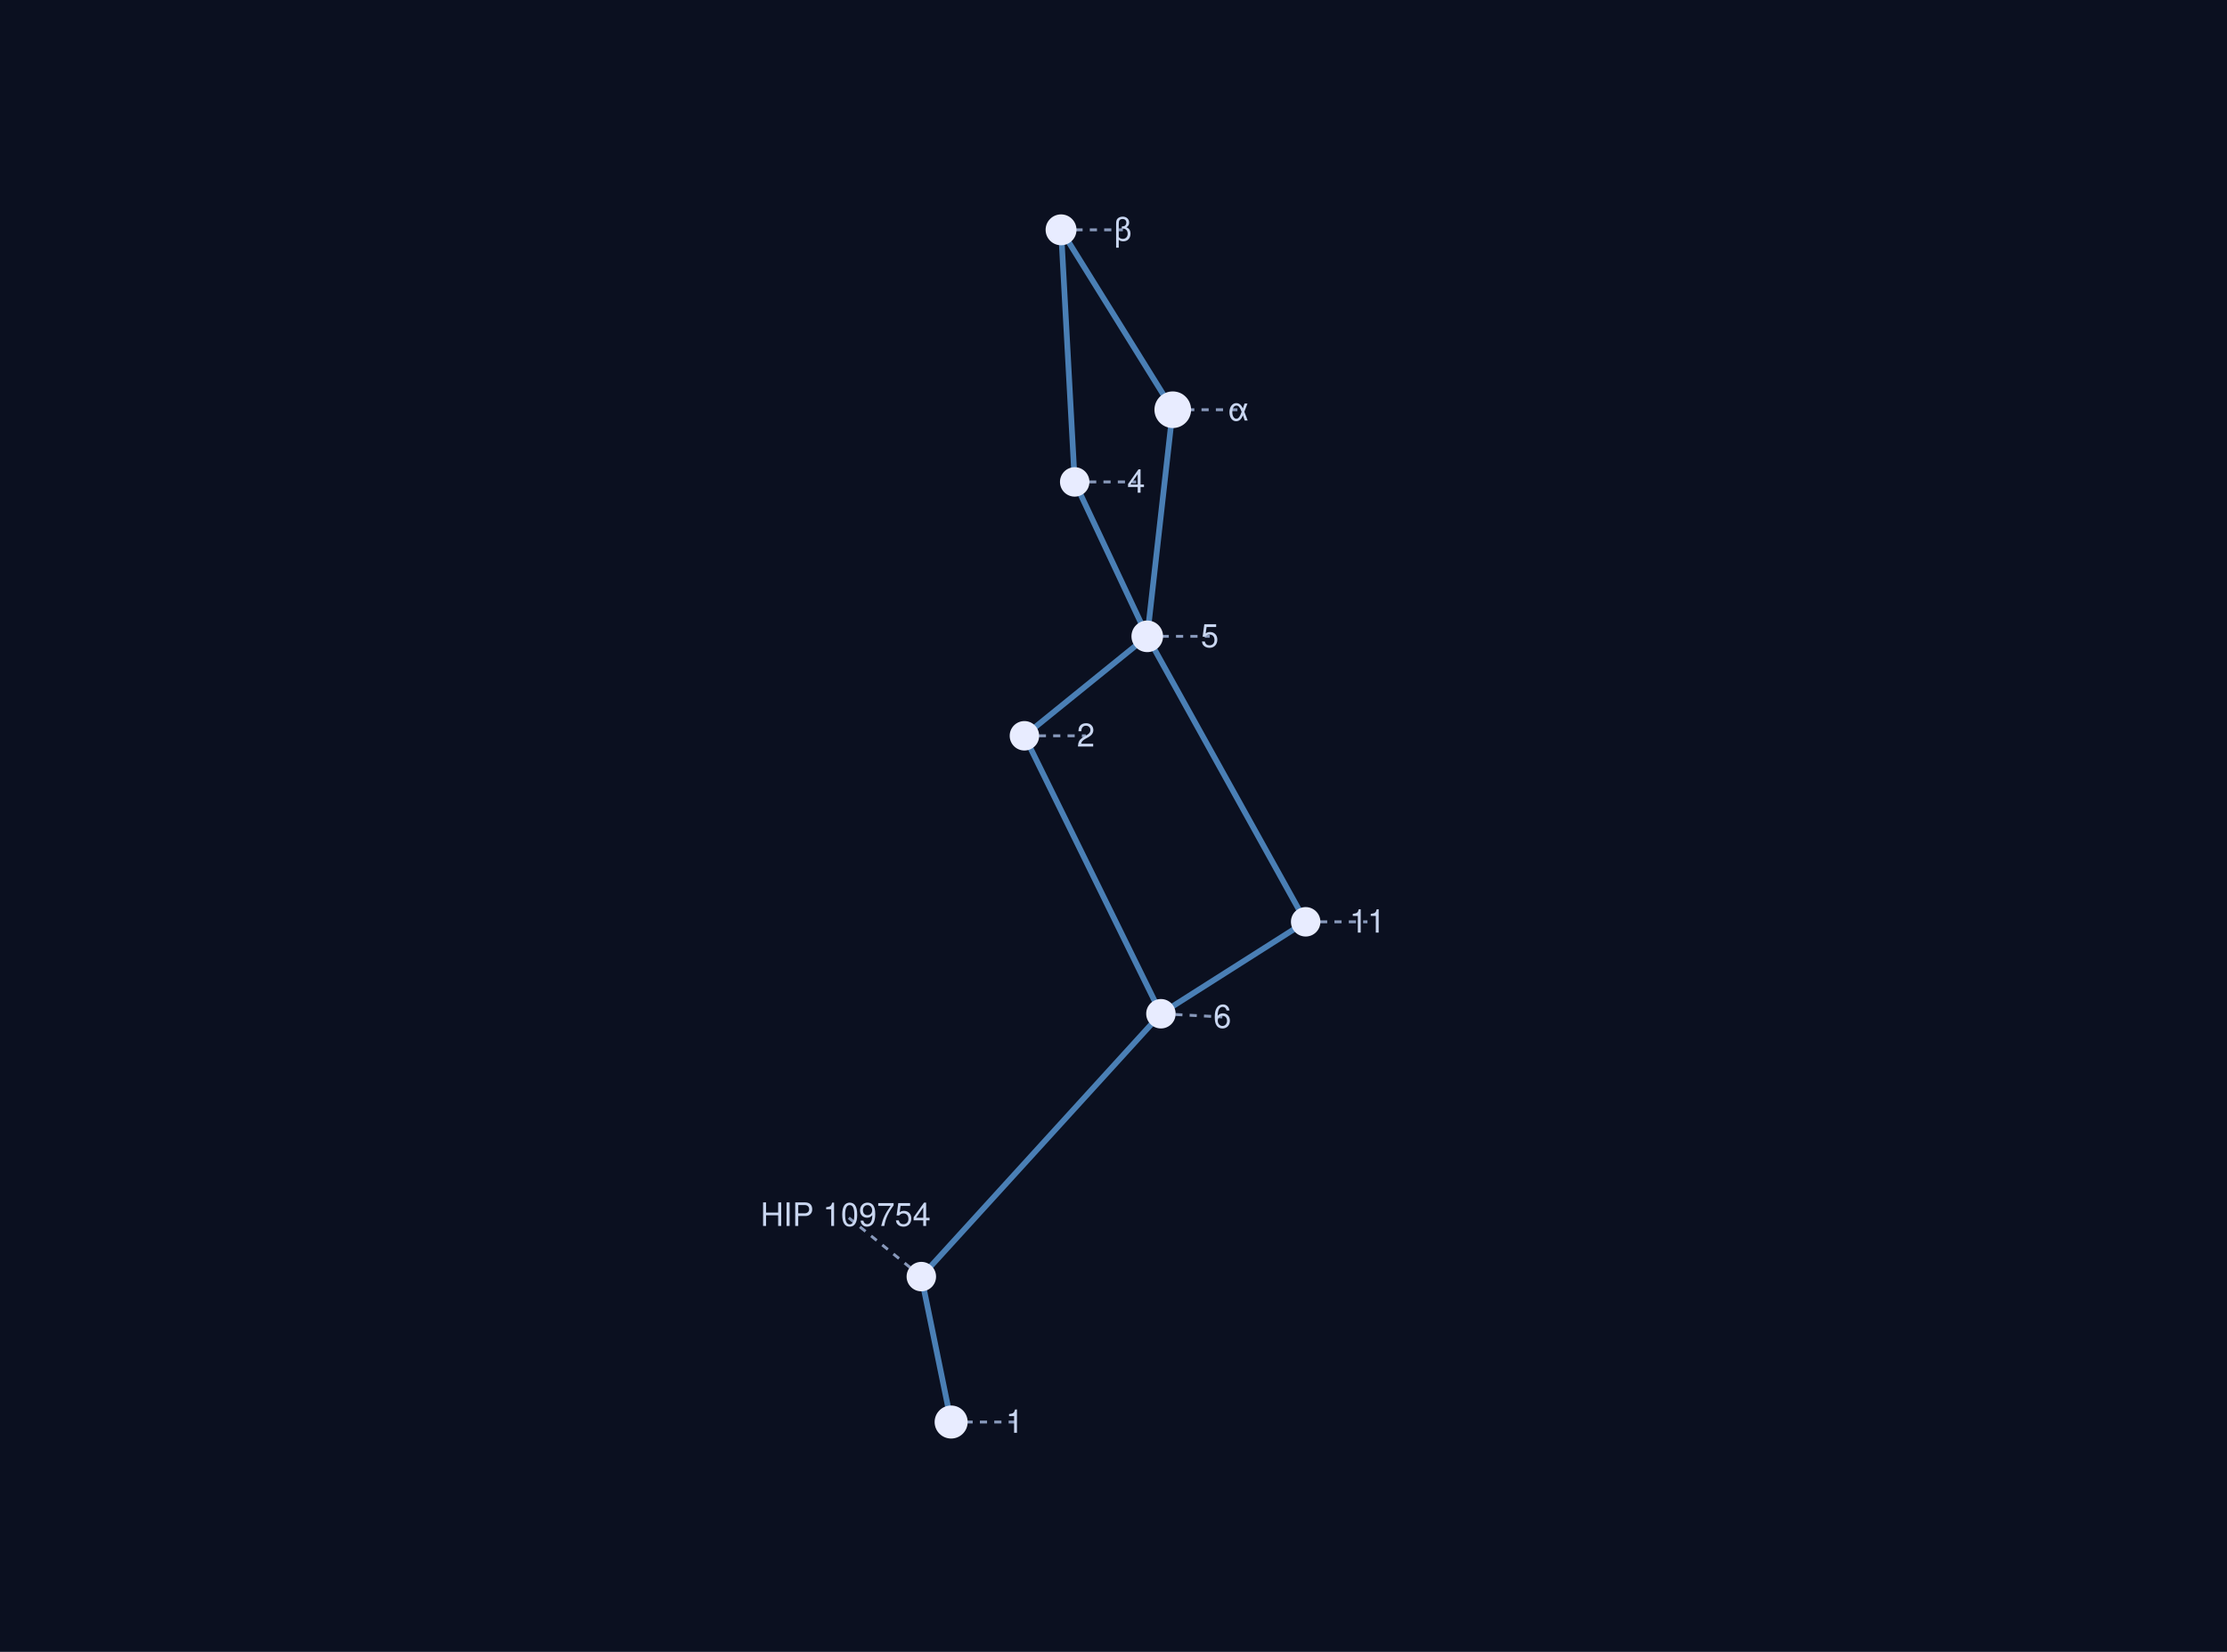
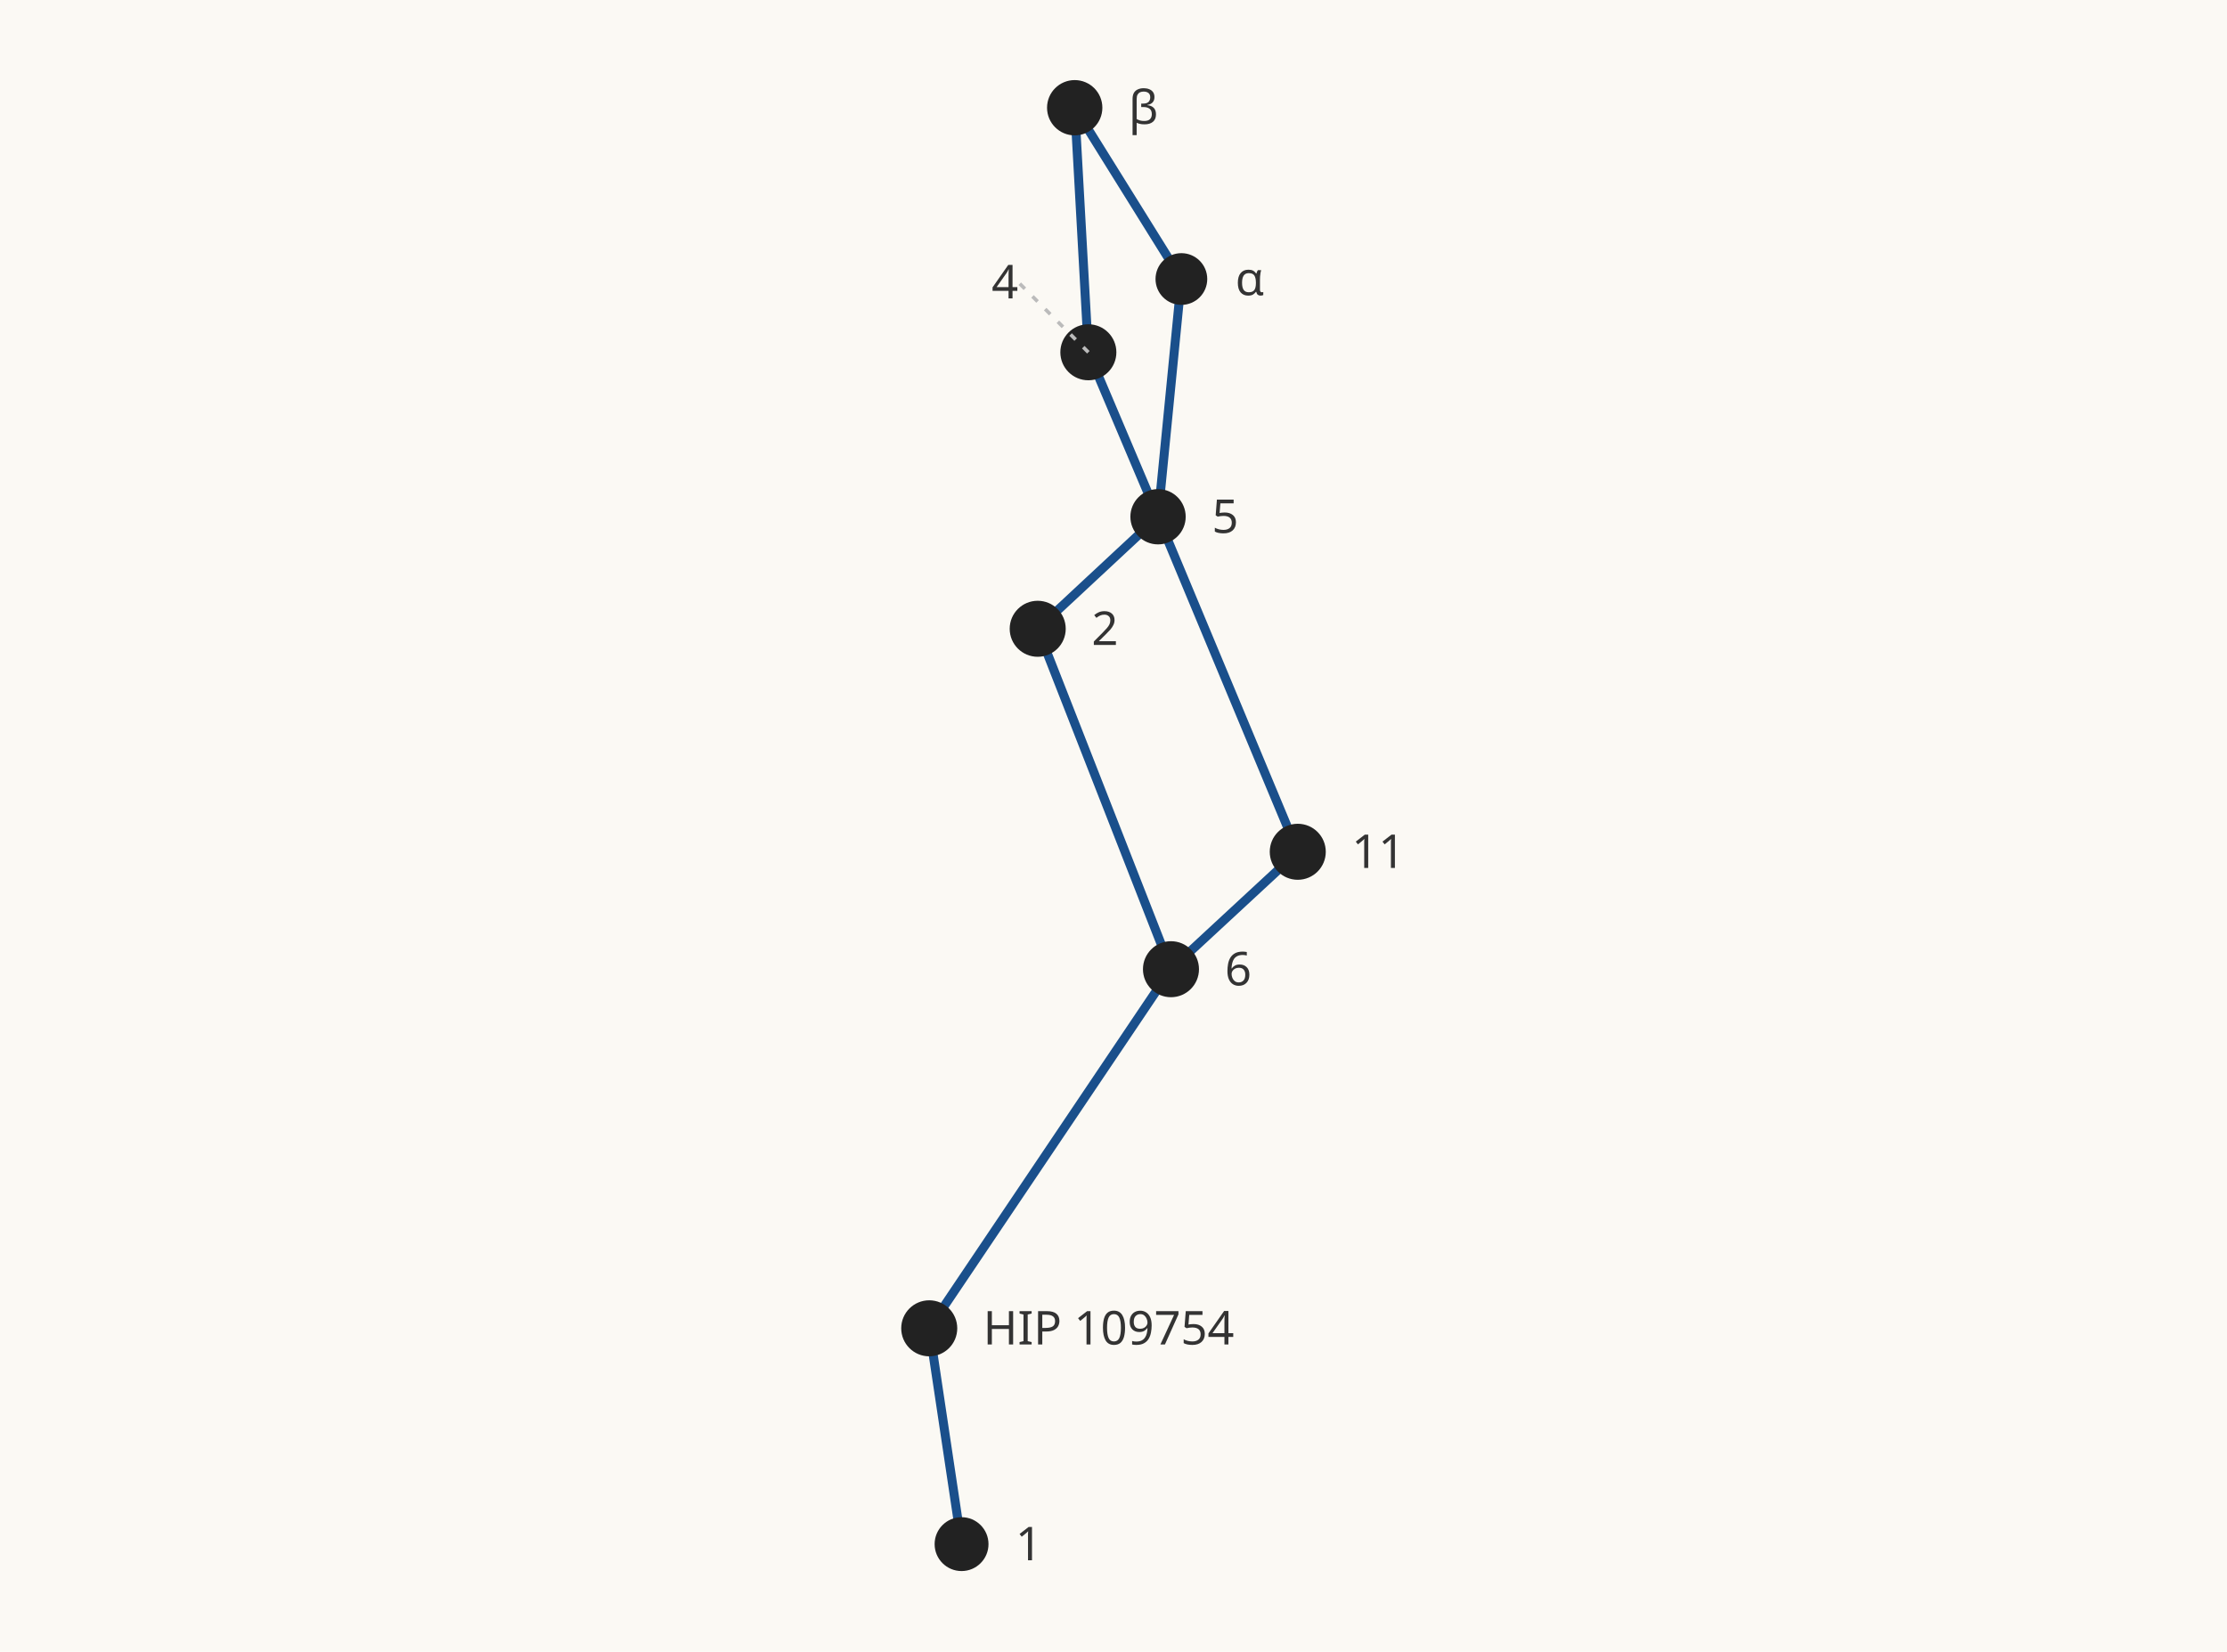
- <svg xmlns="http://www.w3.org/2000/svg" viewBox="0 0 620 460" width="620" height="460">
-   <rect width="620" height="460" fill="#0b1020" />
-   <line x1="264.8" y1="396.0" x2="256.5" y2="355.5" stroke="#4a7fb5" stroke-width="1.6" />
-   <line x1="256.5" y1="355.5" x2="323.2" y2="282.3" stroke="#4a7fb5" stroke-width="1.6" />
-   <line x1="323.2" y1="282.3" x2="363.5" y2="256.7" stroke="#4a7fb5" stroke-width="1.6" />
-   <line x1="363.5" y1="256.7" x2="319.4" y2="177.2" stroke="#4a7fb5" stroke-width="1.6" />
-   <line x1="319.4" y1="177.2" x2="326.5" y2="114.1" stroke="#4a7fb5" stroke-width="1.6" />
-   <line x1="326.5" y1="114.1" x2="295.4" y2="64.0" stroke="#4a7fb5" stroke-width="1.6" />
-   <line x1="295.4" y1="64.0" x2="299.2" y2="134.2" stroke="#4a7fb5" stroke-width="1.6" />
-   <line x1="299.2" y1="134.2" x2="319.4" y2="177.2" stroke="#4a7fb5" stroke-width="1.6" />
-   <line x1="319.4" y1="177.2" x2="285.2" y2="204.9" stroke="#4a7fb5" stroke-width="1.6" />
-   <line x1="285.2" y1="204.9" x2="323.2" y2="282.3" stroke="#4a7fb5" stroke-width="1.6" />
-   <line x1="256.5" y1="355.5" x2="235.4" y2="338.4" stroke="#8899bb" stroke-width="0.8" stroke-dasharray="2,2" />
-   <line x1="264.8" y1="396.0" x2="282.5" y2="396.0" stroke="#8899bb" stroke-width="0.8" stroke-dasharray="2,2" />
-   <line x1="285.2" y1="204.9" x2="302.3" y2="204.9" stroke="#8899bb" stroke-width="0.8" stroke-dasharray="2,2" />
-   <line x1="295.4" y1="64.0" x2="312.6" y2="64.0" stroke="#8899bb" stroke-width="0.8" stroke-dasharray="2,2" />
-   <line x1="299.2" y1="134.2" x2="316.3" y2="134.2" stroke="#8899bb" stroke-width="0.8" stroke-dasharray="2,2" />
-   <line x1="319.4" y1="177.2" x2="336.8" y2="177.2" stroke="#8899bb" stroke-width="0.8" stroke-dasharray="2,2" />
-   <line x1="323.2" y1="282.3" x2="340.3" y2="283.2" stroke="#8899bb" stroke-width="0.8" stroke-dasharray="2,2" />
-   <line x1="326.5" y1="114.1" x2="344.6" y2="114.1" stroke="#8899bb" stroke-width="0.8" stroke-dasharray="2,2" />
-   <line x1="363.5" y1="256.7" x2="380.7" y2="256.7" stroke="#8899bb" stroke-width="0.8" stroke-dasharray="2,2" />
-   <circle cx="256.5" cy="355.5" r="4.1" fill="#e8ecff" />
-   <text x="235.4" y="341.4" font-family="Helvetica,Arial" font-size="9" fill="#c9d6f0" text-anchor="middle">HIP 109754</text>
-   <circle cx="264.8" cy="396.0" r="4.6" fill="#e8ecff" />
-   <text x="282.5" y="399.0" font-family="Helvetica,Arial" font-size="9" fill="#c9d6f0" text-anchor="middle">1</text>
-   <circle cx="285.2" cy="204.9" r="4.1" fill="#e8ecff" />
-   <text x="302.3" y="207.9" font-family="Helvetica,Arial" font-size="9" fill="#c9d6f0" text-anchor="middle">2</text>
-   <circle cx="295.4" cy="64.0" r="4.3" fill="#e8ecff" />
-   <text x="312.6" y="67.0" font-family="Helvetica,Arial" font-size="9" fill="#c9d6f0" text-anchor="middle">β</text>
-   <circle cx="299.2" cy="134.2" r="4.1" fill="#e8ecff" />
-   <text x="316.3" y="137.2" font-family="Helvetica,Arial" font-size="9" fill="#c9d6f0" text-anchor="middle">4</text>
-   <circle cx="319.4" cy="177.2" r="4.4" fill="#e8ecff" />
-   <text x="336.8" y="180.2" font-family="Helvetica,Arial" font-size="9" fill="#c9d6f0" text-anchor="middle">5</text>
-   <circle cx="323.2" cy="282.3" r="4.1" fill="#e8ecff" />
-   <text x="340.3" y="286.2" font-family="Helvetica,Arial" font-size="9" fill="#c9d6f0" text-anchor="middle">6</text>
-   <circle cx="326.5" cy="114.1" r="5.1" fill="#e8ecff" />
-   <text x="344.6" y="117.1" font-family="Helvetica,Arial" font-size="9" fill="#c9d6f0" text-anchor="middle">α</text>
-   <circle cx="363.5" cy="256.7" r="4.1" fill="#e8ecff" />
-   <text x="380.7" y="259.7" font-family="Helvetica,Arial" font-size="9" fill="#c9d6f0" text-anchor="middle">11</text>
+ <svg xmlns="http://www.w3.org/2000/svg" viewBox="0 0 620 460" width="620" height="460" role="img" aria-label="Figure de la constellation Lézard">
+   <rect width="620" height="460" fill="#fbf9f4" />
+   <line x1="267.7" y1="430.0" x2="258.7" y2="369.9" stroke="#1a4f8b" stroke-width="2.5" stroke-linecap="round" />
+   <line x1="258.7" y1="369.9" x2="326.0" y2="269.9" stroke="#1a4f8b" stroke-width="2.5" stroke-linecap="round" />
+   <line x1="326.0" y1="269.9" x2="361.3" y2="237.2" stroke="#1a4f8b" stroke-width="2.5" stroke-linecap="round" />
+   <line x1="361.3" y1="237.2" x2="322.4" y2="143.9" stroke="#1a4f8b" stroke-width="2.5" stroke-linecap="round" />
+   <line x1="322.4" y1="143.9" x2="328.9" y2="77.7" stroke="#1a4f8b" stroke-width="2.5" stroke-linecap="round" />
+   <line x1="328.9" y1="77.7" x2="299.2" y2="30.0" stroke="#1a4f8b" stroke-width="2.5" stroke-linecap="round" />
+   <line x1="299.2" y1="30.0" x2="303.0" y2="98.1" stroke="#1a4f8b" stroke-width="2.5" stroke-linecap="round" />
+   <line x1="303.0" y1="98.1" x2="322.4" y2="143.9" stroke="#1a4f8b" stroke-width="2.5" stroke-linecap="round" />
+   <line x1="322.4" y1="143.9" x2="288.9" y2="175.1" stroke="#1a4f8b" stroke-width="2.5" stroke-linecap="round" />
+   <line x1="288.9" y1="175.1" x2="326.0" y2="269.9" stroke="#1a4f8b" stroke-width="2.5" stroke-linecap="round" />
+   <circle cx="258.7" cy="369.9" r="7.8" fill="#222" />
+   <circle cx="267.7" cy="430.0" r="7.5" fill="#222" />
+   <circle cx="288.9" cy="175.1" r="7.8" fill="#222" />
+   <circle cx="299.2" cy="30.0" r="7.7" fill="#222" />
+   <circle cx="303.0" cy="98.1" r="7.8" fill="#222" />
+   <circle cx="322.4" cy="143.9" r="7.7" fill="#222" />
+   <circle cx="326.0" cy="269.9" r="7.8" fill="#222" />
+   <circle cx="328.9" cy="77.7" r="7.2" fill="#222" />
+   <circle cx="361.3" cy="237.2" r="7.8" fill="#222" />
+   <line x1="303.0" y1="98.1" x2="283.5" y2="78.6" stroke="#bbb" stroke-width="1" stroke-dasharray="2,3" />
+   <text x="283.5" y="83.1" font-family="system-ui,sans-serif" font-size="13" fill="#333" text-anchor="end">4</text>
+   <text x="337.4" y="148.4" font-family="system-ui,sans-serif" font-size="13" fill="#333" text-anchor="start">5</text>
+   <text x="343.9" y="82.2" font-family="system-ui,sans-serif" font-size="13" fill="#333" text-anchor="start">α</text>
+   <text x="303.9" y="179.6" font-family="system-ui,sans-serif" font-size="13" fill="#333" text-anchor="start">2</text>
+   <text x="314.2" y="34.5" font-family="system-ui,sans-serif" font-size="13" fill="#333" text-anchor="start">β</text>
+   <text x="341.0" y="274.4" font-family="system-ui,sans-serif" font-size="13" fill="#333" text-anchor="start">6</text>
+   <text x="376.3" y="241.7" font-family="system-ui,sans-serif" font-size="13" fill="#333" text-anchor="start">11</text>
+   <text x="273.7" y="374.4" font-family="system-ui,sans-serif" font-size="13" fill="#333" text-anchor="start">HIP 109754</text>
+   <text x="282.7" y="434.5" font-family="system-ui,sans-serif" font-size="13" fill="#333" text-anchor="start">1</text>
</svg>
